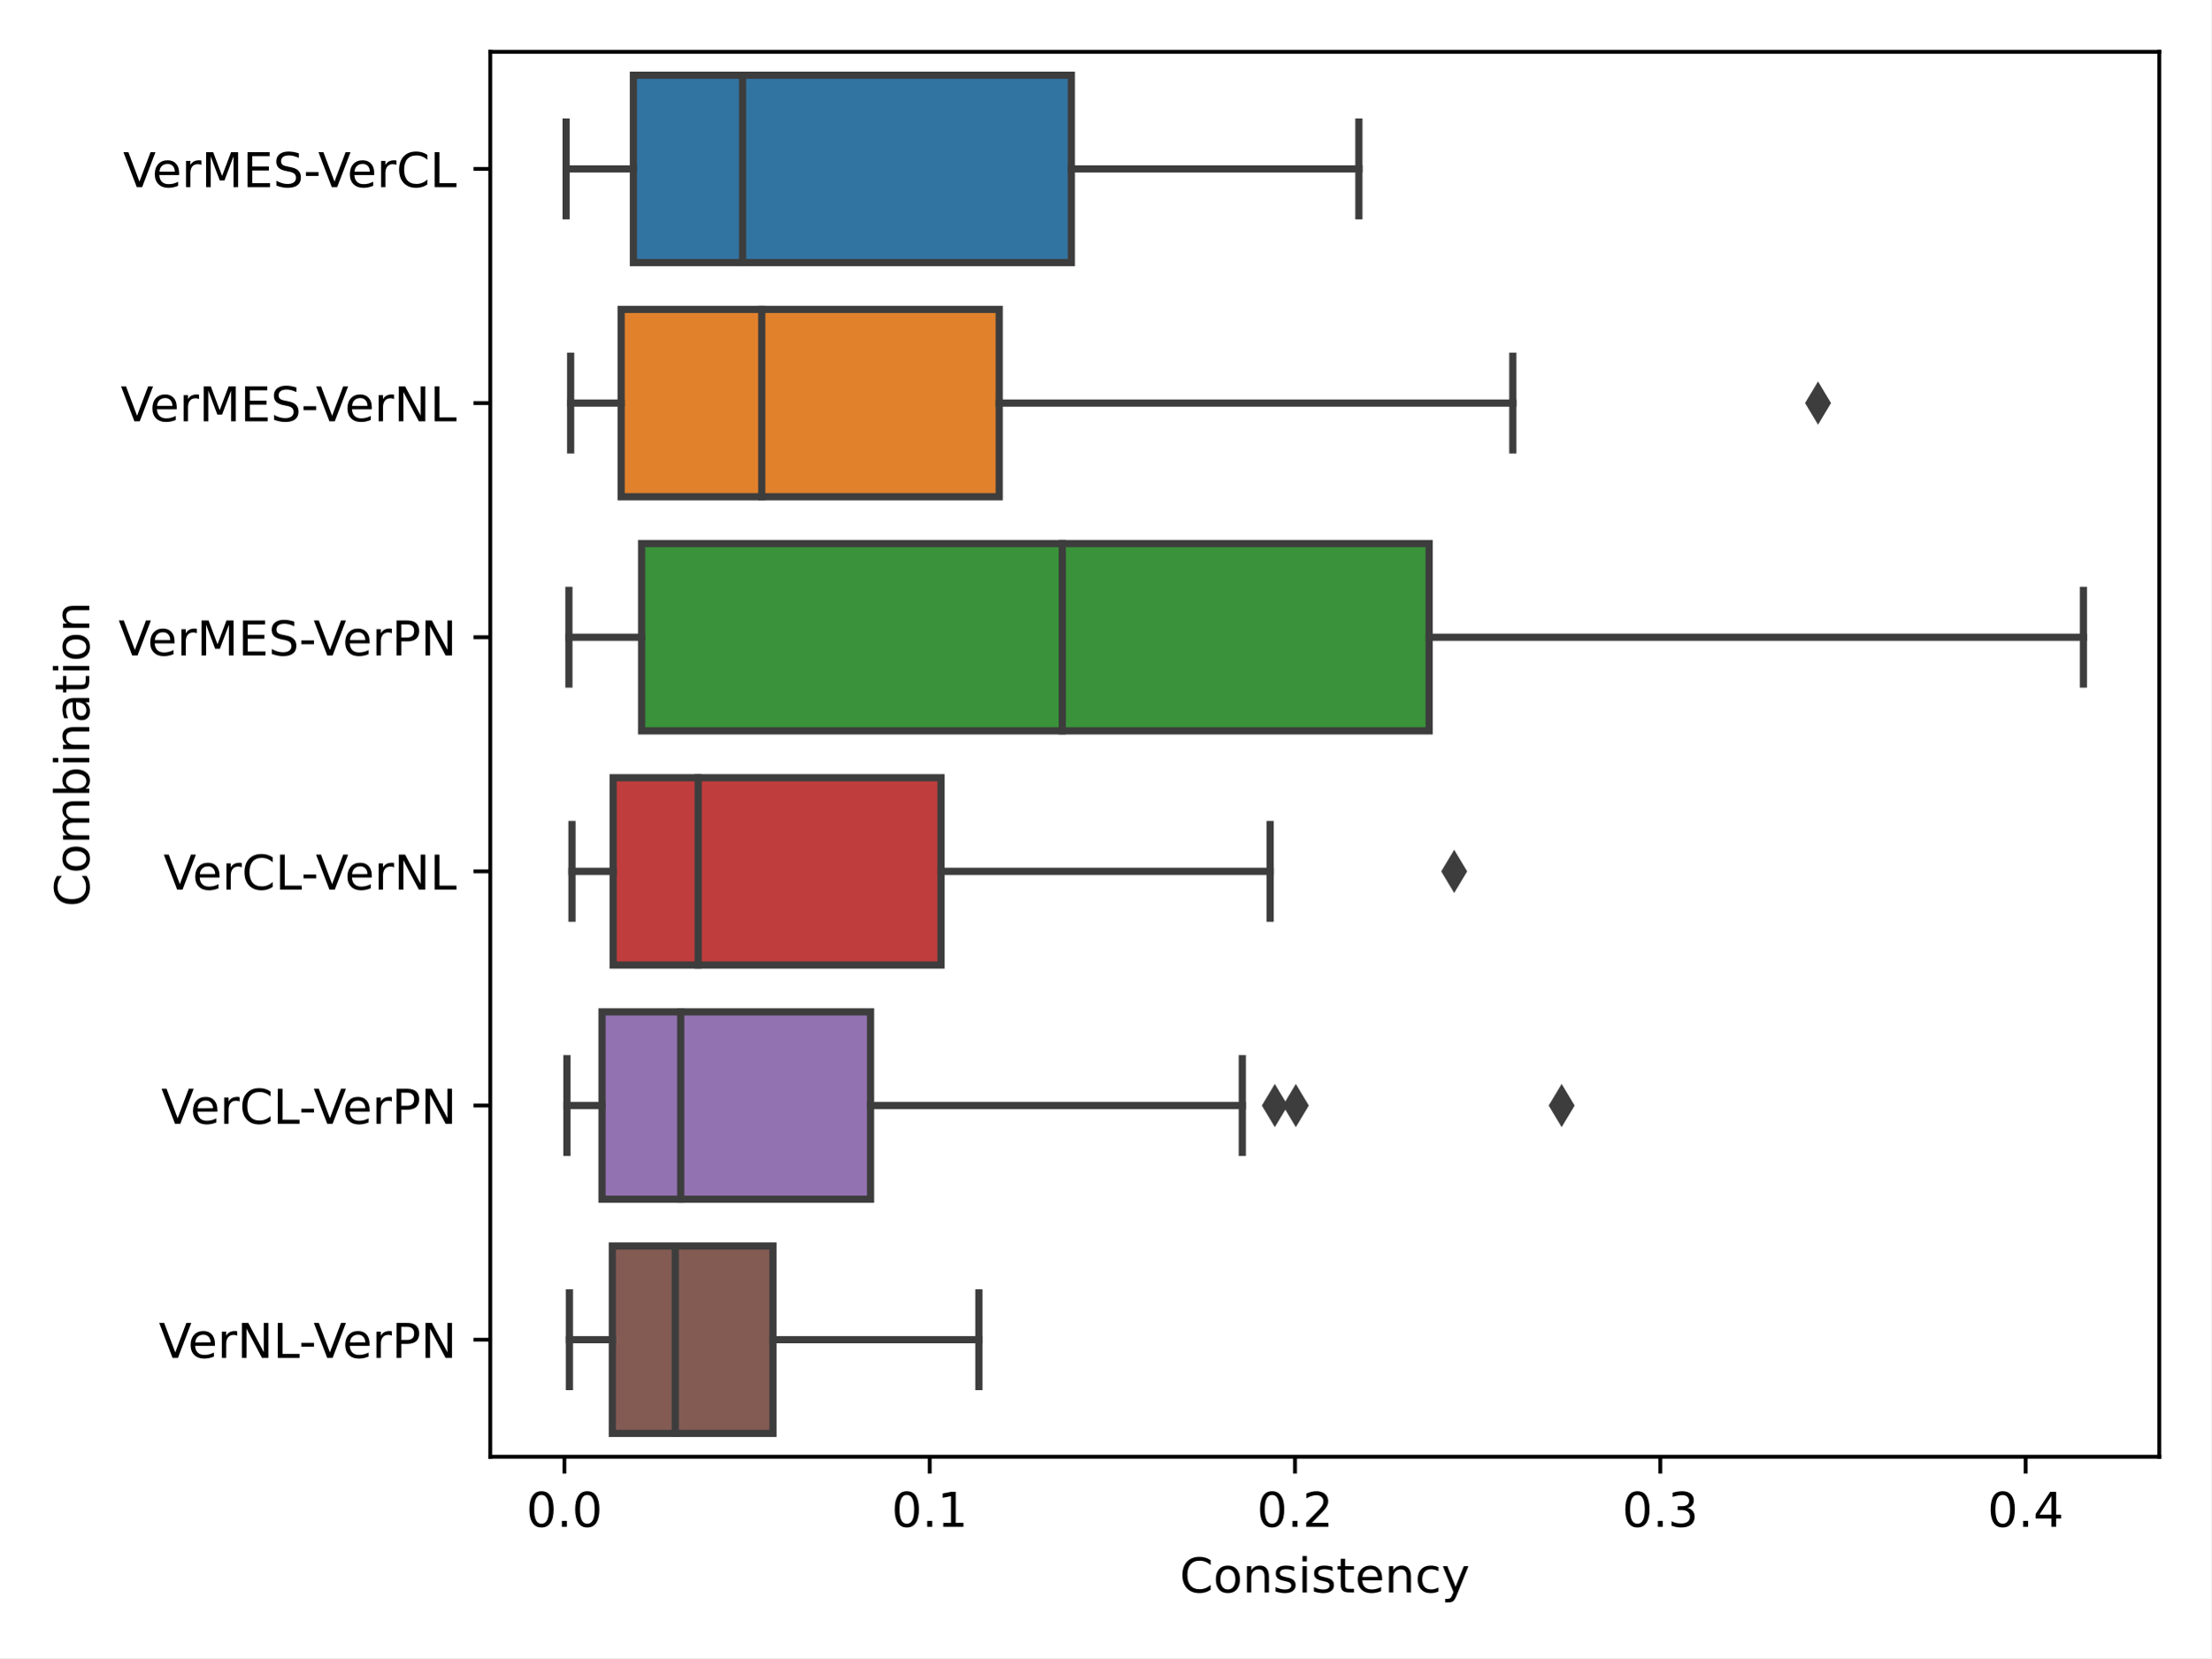
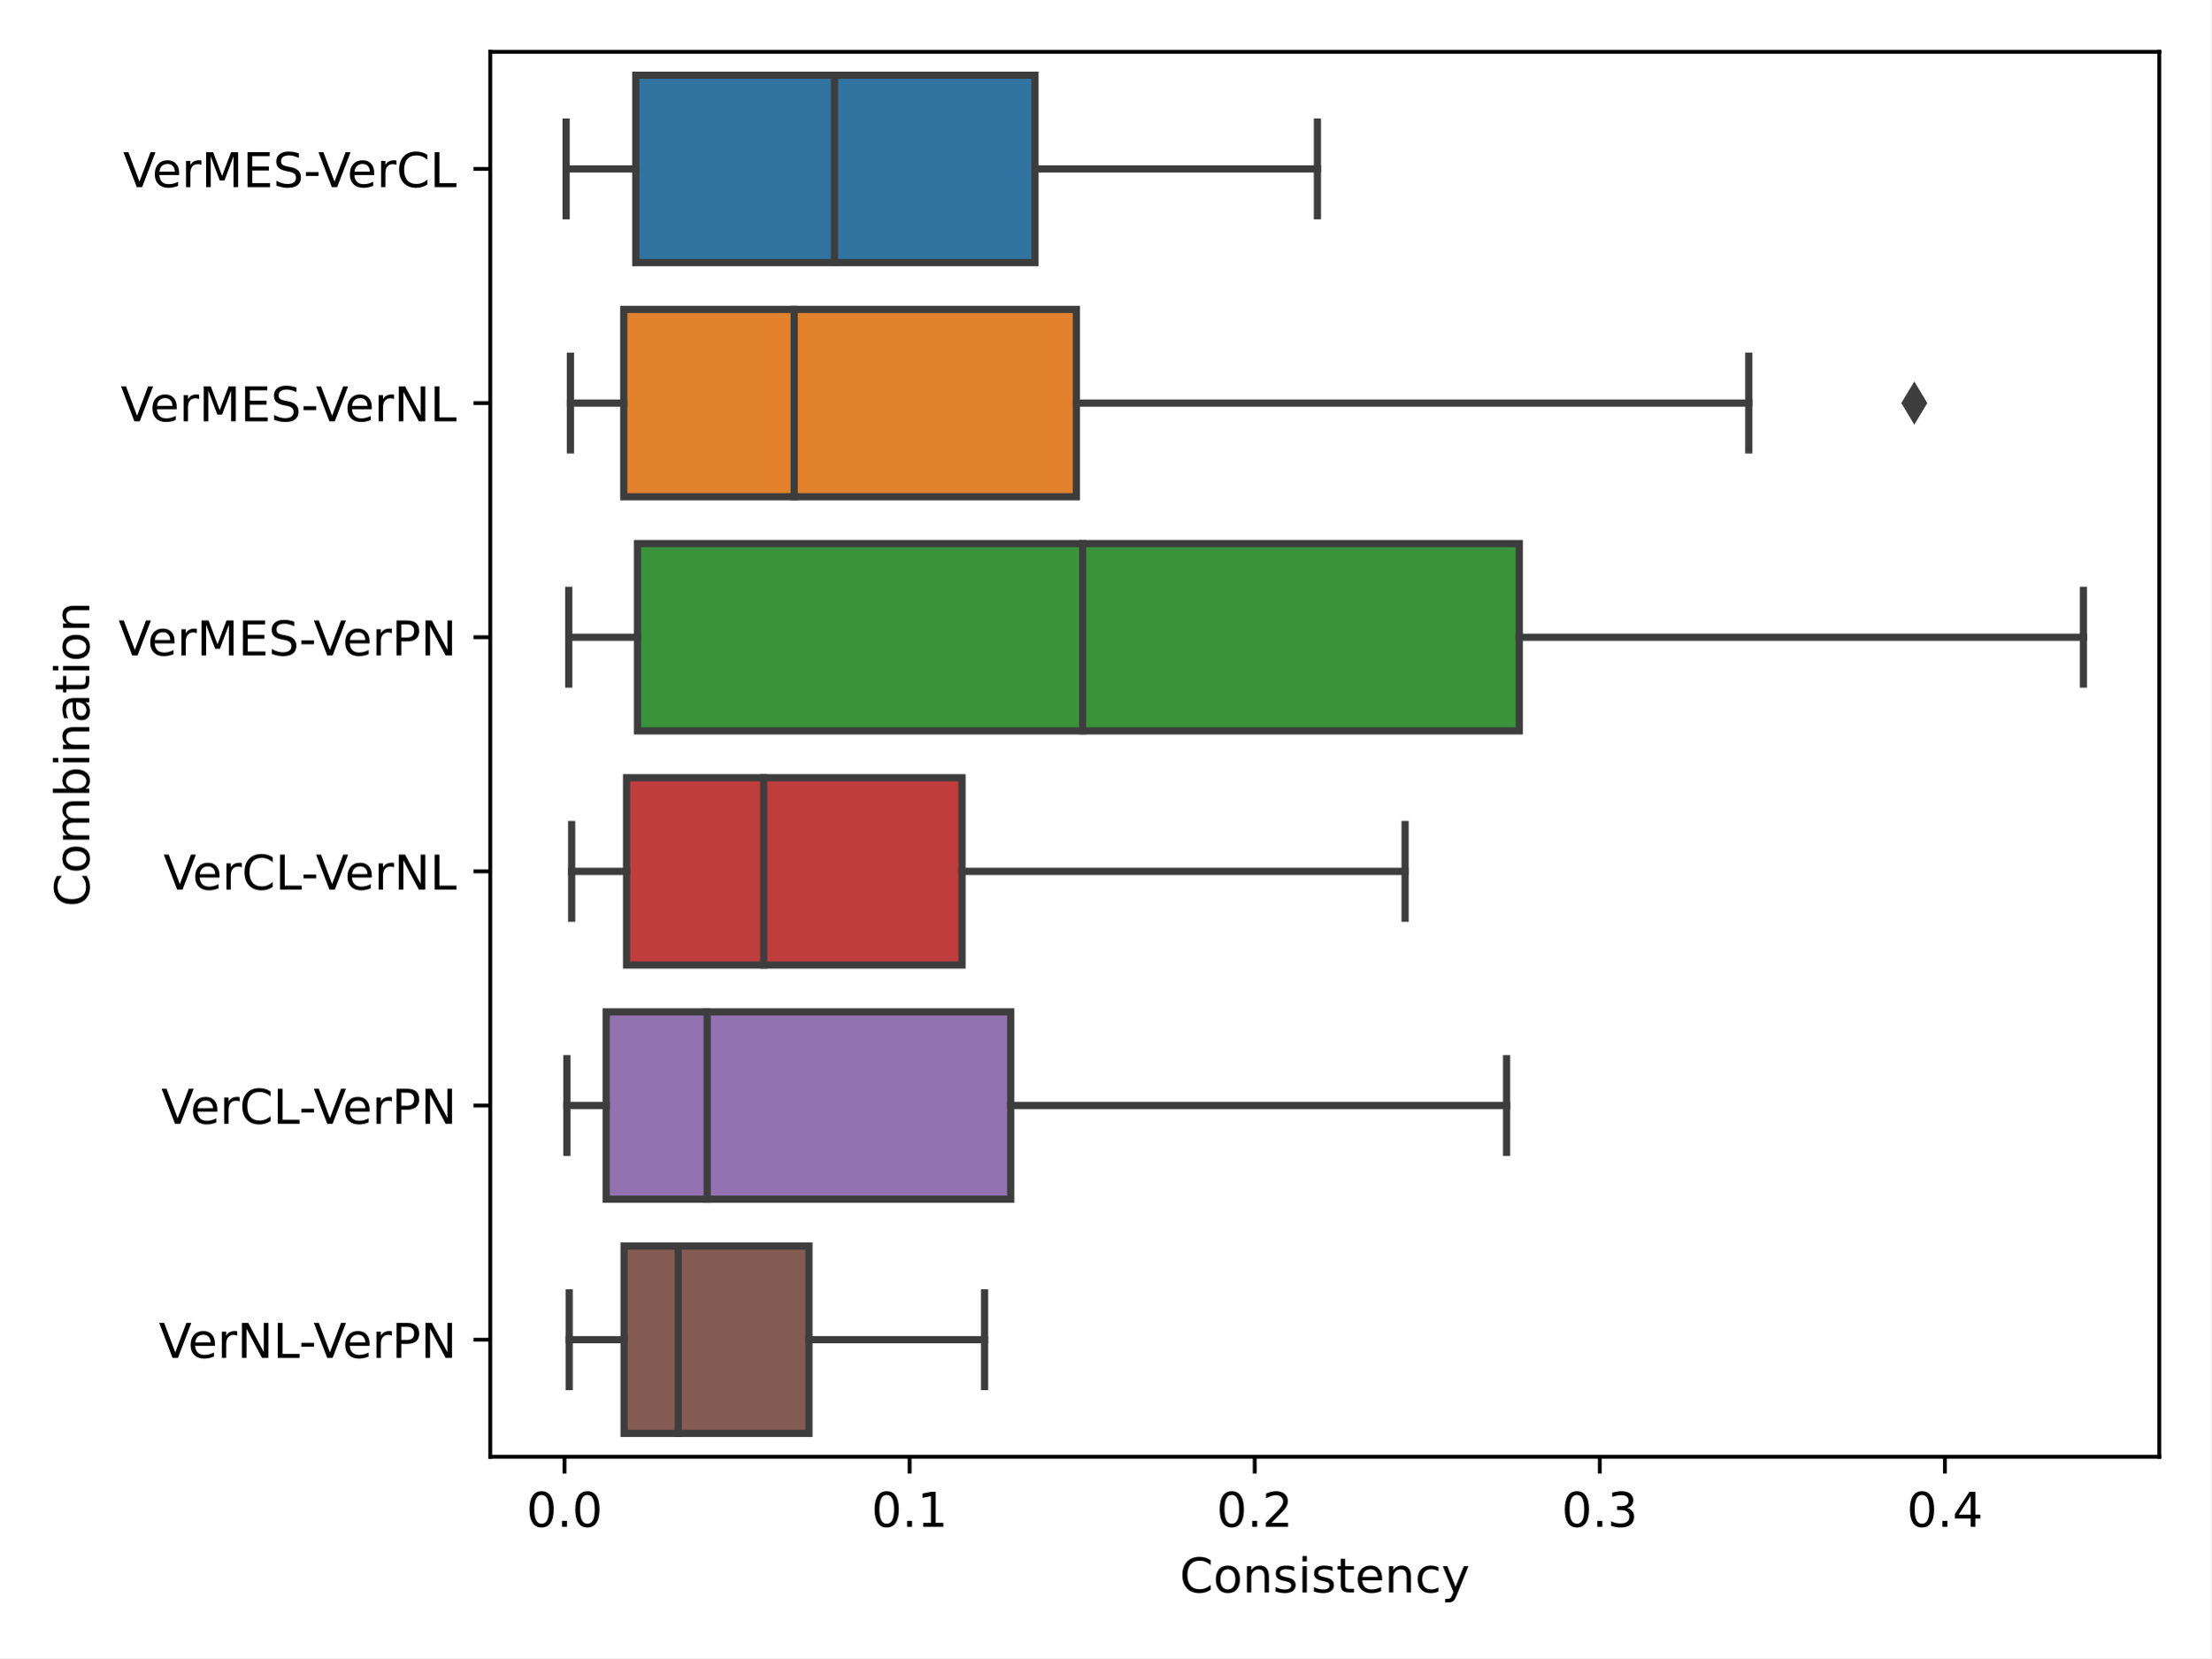
<svg xmlns="http://www.w3.org/2000/svg" xmlns:xlink="http://www.w3.org/1999/xlink" width="460.8pt" height="345.6pt" viewBox="0 0 460.8 345.6" version="1.1">
  <defs>
    <style type="text/css">*{stroke-linejoin: round; stroke-linecap: butt}</style>
  </defs>
  <g id="figure_1">
    <g id="patch_1">
      <path d="M 0 345.6  L 460.8 345.6  L 460.8 0  L 0 0  z " style="fill: #ffffff" />
    </g>
    <g id="axes_1">
      <g id="patch_2">
        <path d="M 102.17 303.64  L 450 303.64  L 450 10.8  L 102.17 10.8  z " style="fill: #ffffff" />
      </g>
      <g id="patch_3">
-         <path d="M 132.004 15.681  L 132.004 54.726  L 223.271 54.726  L 223.271 15.681  L 132.004 15.681  z " clip-path="url(#p54fb8f31ed)" style="fill: #3274a1; stroke: #3d3d3d; stroke-width: 1.5; stroke-linejoin: miter" />
+         <path d="M 132.493 15.681  L 132.493 54.726  L 215.693 54.726  L 215.693 15.681  L 132.493 15.681  z " clip-path="url(#p54fb8f31ed)" style="fill: #3274a1; stroke: #3d3d3d; stroke-width: 1.5; stroke-linejoin: miter" />
      </g>
      <g id="patch_4">
-         <path d="M 129.443 64.487  L 129.443 103.533  L 208.234 103.533  L 208.234 64.487  L 129.443 64.487  z " clip-path="url(#p54fb8f31ed)" style="fill: #e1812c; stroke: #3d3d3d; stroke-width: 1.5; stroke-linejoin: miter" />
+         <path d="M 129.994 64.487  L 129.994 103.533  L 224.316 103.533  L 224.316 64.487  L 129.994 64.487  z " clip-path="url(#p54fb8f31ed)" style="fill: #e1812c; stroke: #3d3d3d; stroke-width: 1.5; stroke-linejoin: miter" />
      </g>
      <g id="patch_5">
-         <path d="M 133.713 113.294  L 133.713 152.339  L 297.835 152.339  L 297.835 113.294  L 133.713 113.294  z " clip-path="url(#p54fb8f31ed)" style="fill: #3a923a; stroke: #3d3d3d; stroke-width: 1.5; stroke-linejoin: miter" />
+         <path d="M 132.843 113.294  L 132.843 152.339  L 316.621 152.339  L 316.621 113.294  L 132.843 113.294  z " clip-path="url(#p54fb8f31ed)" style="fill: #3a923a; stroke: #3d3d3d; stroke-width: 1.5; stroke-linejoin: miter" />
      </g>
      <g id="patch_6">
-         <path d="M 127.779 162.101  L 127.779 201.146  L 196.107 201.146  L 196.107 162.101  L 127.779 162.101  z " clip-path="url(#p54fb8f31ed)" style="fill: #c03d3e; stroke: #3d3d3d; stroke-width: 1.5; stroke-linejoin: miter" />
+         <path d="M 130.576 162.101  L 130.576 201.146  L 200.486 201.146  L 200.486 162.101  L 130.576 162.101  z " clip-path="url(#p54fb8f31ed)" style="fill: #c03d3e; stroke: #3d3d3d; stroke-width: 1.5; stroke-linejoin: miter" />
      </g>
      <g id="patch_7">
-         <path d="M 125.461 210.907  L 125.461 249.953  L 181.428 249.953  L 181.428 210.907  L 125.461 210.907  z " clip-path="url(#p54fb8f31ed)" style="fill: #9372b2; stroke: #3d3d3d; stroke-width: 1.5; stroke-linejoin: miter" />
+         <path d="M 126.325 210.907  L 126.325 249.953  L 210.632 249.953  L 210.632 210.907  L 126.325 210.907  z " clip-path="url(#p54fb8f31ed)" style="fill: #9372b2; stroke: #3d3d3d; stroke-width: 1.5; stroke-linejoin: miter" />
      </g>
      <g id="patch_8">
-         <path d="M 127.612 259.714  L 127.612 298.759  L 161.076 298.759  L 161.076 259.714  L 127.612 259.714  z " clip-path="url(#p54fb8f31ed)" style="fill: #845b53; stroke: #3d3d3d; stroke-width: 1.5; stroke-linejoin: miter" />
+         <path d="M 130.064 259.714  L 130.064 298.759  L 168.587 298.759  L 168.587 259.714  L 130.064 259.714  z " clip-path="url(#p54fb8f31ed)" style="fill: #845b53; stroke: #3d3d3d; stroke-width: 1.5; stroke-linejoin: miter" />
      </g>
      <g id="matplotlib.axis_1">
        <g id="xtick_1">
          <g id="line2d_1">
            <defs>
              <path id="m3385fdae1e" d="M 0 0  L 0 3.5  " style="stroke: #000000; stroke-width: 0.8" />
            </defs>
            <g>
-               <use xlink:href="#m3385fdae1e" x="117.619" y="303.64" style="stroke: #000000; stroke-width: 0.8" />
+               <use xlink:href="#m3385fdae1e" x="117.639" y="303.64" style="stroke: #000000; stroke-width: 0.8" />
            </g>
          </g>
          <g id="text_1">
-             <g transform="translate(109.6676 318.2384) scale(0.1 -0.1)">
+             <g transform="translate(109.6876 318.2384) scale(0.1 -0.1)">
              <defs>
                <path id="DejaVuSans-30" d="M 2034 4250  Q 1547 4250 1301 3770  Q 1056 3291 1056 2328  Q 1056 1369 1301 889  Q 1547 409 2034 409  Q 2525 409 2770 889  Q 3016 1369 3016 2328  Q 3016 3291 2770 3770  Q 2525 4250 2034 4250  z M 2034 4750  Q 2819 4750 3233 4129  Q 3647 3509 3647 2328  Q 3647 1150 3233 529  Q 2819 -91 2034 -91  Q 1250 -91 836 529  Q 422 1150 422 2328  Q 422 3509 836 4129  Q 1250 4750 2034 4750  z " transform="scale(0.015625)" />
                <path id="DejaVuSans-2e" d="M 684 794  L 1344 794  L 1344 0  L 684 0  L 684 794  z " transform="scale(0.015625)" />
              </defs>
              <use xlink:href="#DejaVuSans-30" />
              <use xlink:href="#DejaVuSans-2e" x="63.623" />
              <use xlink:href="#DejaVuSans-30" x="95.41" />
            </g>
          </g>
        </g>
        <g id="xtick_2">
          <g id="line2d_2">
            <g>
-               <use xlink:href="#m3385fdae1e" x="193.753" y="303.64" style="stroke: #000000; stroke-width: 0.8" />
+               <use xlink:href="#m3385fdae1e" x="189.562" y="303.64" style="stroke: #000000; stroke-width: 0.8" />
            </g>
          </g>
          <g id="text_2">
-             <g transform="translate(185.8015 318.2384) scale(0.1 -0.1)">
+             <g transform="translate(181.6104 318.2384) scale(0.1 -0.1)">
              <defs>
                <path id="DejaVuSans-31" d="M 794 531  L 1825 531  L 1825 4091  L 703 3866  L 703 4441  L 1819 4666  L 2450 4666  L 2450 531  L 3481 531  L 3481 0  L 794 0  L 794 531  z " transform="scale(0.015625)" />
              </defs>
              <use xlink:href="#DejaVuSans-30" />
              <use xlink:href="#DejaVuSans-2e" x="63.623" />
              <use xlink:href="#DejaVuSans-31" x="95.41" />
            </g>
          </g>
        </g>
        <g id="xtick_3">
          <g id="line2d_3">
            <g>
-               <use xlink:href="#m3385fdae1e" x="269.887" y="303.64" style="stroke: #000000; stroke-width: 0.8" />
+               <use xlink:href="#m3385fdae1e" x="261.485" y="303.64" style="stroke: #000000; stroke-width: 0.8" />
            </g>
          </g>
          <g id="text_3">
-             <g transform="translate(261.9354 318.2384) scale(0.1 -0.1)">
+             <g transform="translate(253.5332 318.2384) scale(0.1 -0.1)">
              <defs>
                <path id="DejaVuSans-32" d="M 1228 531  L 3431 531  L 3431 0  L 469 0  L 469 531  Q 828 903 1448 1529  Q 2069 2156 2228 2338  Q 2531 2678 2651 2914  Q 2772 3150 2772 3378  Q 2772 3750 2511 3984  Q 2250 4219 1831 4219  Q 1534 4219 1204 4116  Q 875 4013 500 3803  L 500 4441  Q 881 4594 1212 4672  Q 1544 4750 1819 4750  Q 2544 4750 2975 4387  Q 3406 4025 3406 3419  Q 3406 3131 3298 2873  Q 3191 2616 2906 2266  Q 2828 2175 2409 1742  Q 1991 1309 1228 531  z " transform="scale(0.015625)" />
              </defs>
              <use xlink:href="#DejaVuSans-30" />
              <use xlink:href="#DejaVuSans-2e" x="63.623" />
              <use xlink:href="#DejaVuSans-32" x="95.41" />
            </g>
          </g>
        </g>
        <g id="xtick_4">
          <g id="line2d_4">
            <g>
-               <use xlink:href="#m3385fdae1e" x="346.021" y="303.64" style="stroke: #000000; stroke-width: 0.8" />
+               <use xlink:href="#m3385fdae1e" x="333.408" y="303.64" style="stroke: #000000; stroke-width: 0.8" />
            </g>
          </g>
          <g id="text_4">
-             <g transform="translate(338.0693 318.2384) scale(0.1 -0.1)">
+             <g transform="translate(325.4561 318.2384) scale(0.1 -0.1)">
              <defs>
                <path id="DejaVuSans-33" d="M 2597 2516  Q 3050 2419 3304 2112  Q 3559 1806 3559 1356  Q 3559 666 3084 287  Q 2609 -91 1734 -91  Q 1441 -91 1130 -33  Q 819 25 488 141  L 488 750  Q 750 597 1062 519  Q 1375 441 1716 441  Q 2309 441 2620 675  Q 2931 909 2931 1356  Q 2931 1769 2642 2001  Q 2353 2234 1838 2234  L 1294 2234  L 1294 2753  L 1863 2753  Q 2328 2753 2575 2939  Q 2822 3125 2822 3475  Q 2822 3834 2567 4026  Q 2313 4219 1838 4219  Q 1578 4219 1281 4162  Q 984 4106 628 3988  L 628 4550  Q 988 4650 1302 4700  Q 1616 4750 1894 4750  Q 2613 4750 3031 4423  Q 3450 4097 3450 3541  Q 3450 3153 3228 2886  Q 3006 2619 2597 2516  z " transform="scale(0.015625)" />
              </defs>
              <use xlink:href="#DejaVuSans-30" />
              <use xlink:href="#DejaVuSans-2e" x="63.623" />
              <use xlink:href="#DejaVuSans-33" x="95.41" />
            </g>
          </g>
        </g>
        <g id="xtick_5">
          <g id="line2d_5">
            <g>
-               <use xlink:href="#m3385fdae1e" x="422.155" y="303.64" style="stroke: #000000; stroke-width: 0.8" />
+               <use xlink:href="#m3385fdae1e" x="405.33" y="303.64" style="stroke: #000000; stroke-width: 0.8" />
            </g>
          </g>
          <g id="text_5">
-             <g transform="translate(414.2032 318.2384) scale(0.1 -0.1)">
+             <g transform="translate(397.3789 318.2384) scale(0.1 -0.1)">
              <defs>
                <path id="DejaVuSans-34" d="M 2419 4116  L 825 1625  L 2419 1625  L 2419 4116  z M 2253 4666  L 3047 4666  L 3047 1625  L 3713 1625  L 3713 1100  L 3047 1100  L 3047 0  L 2419 0  L 2419 1100  L 313 1100  L 313 1709  L 2253 4666  z " transform="scale(0.015625)" />
              </defs>
              <use xlink:href="#DejaVuSans-30" />
              <use xlink:href="#DejaVuSans-2e" x="63.623" />
              <use xlink:href="#DejaVuSans-34" x="95.41" />
            </g>
          </g>
        </g>
        <g id="text_6">
          <g transform="translate(245.853 331.9166) scale(0.1 -0.1)">
            <defs>
              <path id="DejaVuSans-43" d="M 4122 4306  L 4122 3641  Q 3803 3938 3442 4084  Q 3081 4231 2675 4231  Q 1875 4231 1450 3742  Q 1025 3253 1025 2328  Q 1025 1406 1450 917  Q 1875 428 2675 428  Q 3081 428 3442 575  Q 3803 722 4122 1019  L 4122 359  Q 3791 134 3420 21  Q 3050 -91 2638 -91  Q 1578 -91 968 557  Q 359 1206 359 2328  Q 359 3453 968 4101  Q 1578 4750 2638 4750  Q 3056 4750 3426 4639  Q 3797 4528 4122 4306  z " transform="scale(0.015625)" />
              <path id="DejaVuSans-6f" d="M 1959 3097  Q 1497 3097 1228 2736  Q 959 2375 959 1747  Q 959 1119 1226 758  Q 1494 397 1959 397  Q 2419 397 2687 759  Q 2956 1122 2956 1747  Q 2956 2369 2687 2733  Q 2419 3097 1959 3097  z M 1959 3584  Q 2709 3584 3137 3096  Q 3566 2609 3566 1747  Q 3566 888 3137 398  Q 2709 -91 1959 -91  Q 1206 -91 779 398  Q 353 888 353 1747  Q 353 2609 779 3096  Q 1206 3584 1959 3584  z " transform="scale(0.015625)" />
              <path id="DejaVuSans-6e" d="M 3513 2113  L 3513 0  L 2938 0  L 2938 2094  Q 2938 2591 2744 2837  Q 2550 3084 2163 3084  Q 1697 3084 1428 2787  Q 1159 2491 1159 1978  L 1159 0  L 581 0  L 581 3500  L 1159 3500  L 1159 2956  Q 1366 3272 1645 3428  Q 1925 3584 2291 3584  Q 2894 3584 3203 3211  Q 3513 2838 3513 2113  z " transform="scale(0.015625)" />
              <path id="DejaVuSans-73" d="M 2834 3397  L 2834 2853  Q 2591 2978 2328 3040  Q 2066 3103 1784 3103  Q 1356 3103 1142 2972  Q 928 2841 928 2578  Q 928 2378 1081 2264  Q 1234 2150 1697 2047  L 1894 2003  Q 2506 1872 2764 1633  Q 3022 1394 3022 966  Q 3022 478 2636 193  Q 2250 -91 1575 -91  Q 1294 -91 989 -36  Q 684 19 347 128  L 347 722  Q 666 556 975 473  Q 1284 391 1588 391  Q 1994 391 2212 530  Q 2431 669 2431 922  Q 2431 1156 2273 1281  Q 2116 1406 1581 1522  L 1381 1569  Q 847 1681 609 1914  Q 372 2147 372 2553  Q 372 3047 722 3315  Q 1072 3584 1716 3584  Q 2034 3584 2315 3537  Q 2597 3491 2834 3397  z " transform="scale(0.015625)" />
              <path id="DejaVuSans-69" d="M 603 3500  L 1178 3500  L 1178 0  L 603 0  L 603 3500  z M 603 4863  L 1178 4863  L 1178 4134  L 603 4134  L 603 4863  z " transform="scale(0.015625)" />
              <path id="DejaVuSans-74" d="M 1172 4494  L 1172 3500  L 2356 3500  L 2356 3053  L 1172 3053  L 1172 1153  Q 1172 725 1289 603  Q 1406 481 1766 481  L 2356 481  L 2356 0  L 1766 0  Q 1100 0 847 248  Q 594 497 594 1153  L 594 3053  L 172 3053  L 172 3500  L 594 3500  L 594 4494  L 1172 4494  z " transform="scale(0.015625)" />
              <path id="DejaVuSans-65" d="M 3597 1894  L 3597 1613  L 953 1613  Q 991 1019 1311 708  Q 1631 397 2203 397  Q 2534 397 2845 478  Q 3156 559 3463 722  L 3463 178  Q 3153 47 2828 -22  Q 2503 -91 2169 -91  Q 1331 -91 842 396  Q 353 884 353 1716  Q 353 2575 817 3079  Q 1281 3584 2069 3584  Q 2775 3584 3186 3129  Q 3597 2675 3597 1894  z M 3022 2063  Q 3016 2534 2758 2815  Q 2500 3097 2075 3097  Q 1594 3097 1305 2825  Q 1016 2553 972 2059  L 3022 2063  z " transform="scale(0.015625)" />
              <path id="DejaVuSans-63" d="M 3122 3366  L 3122 2828  Q 2878 2963 2633 3030  Q 2388 3097 2138 3097  Q 1578 3097 1268 2742  Q 959 2388 959 1747  Q 959 1106 1268 751  Q 1578 397 2138 397  Q 2388 397 2633 464  Q 2878 531 3122 666  L 3122 134  Q 2881 22 2623 -34  Q 2366 -91 2075 -91  Q 1284 -91 818 406  Q 353 903 353 1747  Q 353 2603 823 3093  Q 1294 3584 2113 3584  Q 2378 3584 2631 3529  Q 2884 3475 3122 3366  z " transform="scale(0.015625)" />
              <path id="DejaVuSans-79" d="M 2059 -325  Q 1816 -950 1584 -1140  Q 1353 -1331 966 -1331  L 506 -1331  L 506 -850  L 844 -850  Q 1081 -850 1212 -737  Q 1344 -625 1503 -206  L 1606 56  L 191 3500  L 800 3500  L 1894 763  L 2988 3500  L 3597 3500  L 2059 -325  z " transform="scale(0.015625)" />
            </defs>
            <use xlink:href="#DejaVuSans-43" />
            <use xlink:href="#DejaVuSans-6f" x="69.824" />
            <use xlink:href="#DejaVuSans-6e" x="131.006" />
            <use xlink:href="#DejaVuSans-73" x="194.385" />
            <use xlink:href="#DejaVuSans-69" x="246.484" />
            <use xlink:href="#DejaVuSans-73" x="274.268" />
            <use xlink:href="#DejaVuSans-74" x="326.367" />
            <use xlink:href="#DejaVuSans-65" x="365.576" />
            <use xlink:href="#DejaVuSans-6e" x="427.1" />
            <use xlink:href="#DejaVuSans-63" x="490.479" />
            <use xlink:href="#DejaVuSans-79" x="545.459" />
          </g>
        </g>
      </g>
      <g id="matplotlib.axis_2">
        <g id="ytick_1">
          <g id="line2d_6">
            <defs>
              <path id="ma600d9e374" d="M 0 0  L -3.5 0  " style="stroke: #000000; stroke-width: 0.8" />
            </defs>
            <g>
              <use xlink:href="#ma600d9e374" x="102.17" y="35.203" style="stroke: #000000; stroke-width: 0.8" />
            </g>
          </g>
          <g id="text_7">
            <g transform="translate(25.64031 39.00255) scale(0.1 -0.1)">
              <defs>
                <path id="DejaVuSans-56" d="M 1831 0  L 50 4666  L 709 4666  L 2188 738  L 3669 4666  L 4325 4666  L 2547 0  L 1831 0  z " transform="scale(0.015625)" />
                <path id="DejaVuSans-72" d="M 2631 2963  Q 2534 3019 2420 3045  Q 2306 3072 2169 3072  Q 1681 3072 1420 2755  Q 1159 2438 1159 1844  L 1159 0  L 581 0  L 581 3500  L 1159 3500  L 1159 2956  Q 1341 3275 1631 3429  Q 1922 3584 2338 3584  Q 2397 3584 2469 3576  Q 2541 3569 2628 3553  L 2631 2963  z " transform="scale(0.015625)" />
                <path id="DejaVuSans-4d" d="M 628 4666  L 1569 4666  L 2759 1491  L 3956 4666  L 4897 4666  L 4897 0  L 4281 0  L 4281 4097  L 3078 897  L 2444 897  L 1241 4097  L 1241 0  L 628 0  L 628 4666  z " transform="scale(0.015625)" />
                <path id="DejaVuSans-45" d="M 628 4666  L 3578 4666  L 3578 4134  L 1259 4134  L 1259 2753  L 3481 2753  L 3481 2222  L 1259 2222  L 1259 531  L 3634 531  L 3634 0  L 628 0  L 628 4666  z " transform="scale(0.015625)" />
                <path id="DejaVuSans-53" d="M 3425 4513  L 3425 3897  Q 3066 4069 2747 4153  Q 2428 4238 2131 4238  Q 1616 4238 1336 4038  Q 1056 3838 1056 3469  Q 1056 3159 1242 3001  Q 1428 2844 1947 2747  L 2328 2669  Q 3034 2534 3370 2195  Q 3706 1856 3706 1288  Q 3706 609 3251 259  Q 2797 -91 1919 -91  Q 1588 -91 1214 -16  Q 841 59 441 206  L 441 856  Q 825 641 1194 531  Q 1563 422 1919 422  Q 2459 422 2753 634  Q 3047 847 3047 1241  Q 3047 1584 2836 1778  Q 2625 1972 2144 2069  L 1759 2144  Q 1053 2284 737 2584  Q 422 2884 422 3419  Q 422 4038 858 4394  Q 1294 4750 2059 4750  Q 2388 4750 2728 4690  Q 3069 4631 3425 4513  z " transform="scale(0.015625)" />
                <path id="DejaVuSans-2d" d="M 313 2009  L 1997 2009  L 1997 1497  L 313 1497  L 313 2009  z " transform="scale(0.015625)" />
                <path id="DejaVuSans-4c" d="M 628 4666  L 1259 4666  L 1259 531  L 3531 531  L 3531 0  L 628 0  L 628 4666  z " transform="scale(0.015625)" />
              </defs>
              <use xlink:href="#DejaVuSans-56" />
              <use xlink:href="#DejaVuSans-65" x="60.658" />
              <use xlink:href="#DejaVuSans-72" x="122.182" />
              <use xlink:href="#DejaVuSans-4d" x="163.295" />
              <use xlink:href="#DejaVuSans-45" x="249.574" />
              <use xlink:href="#DejaVuSans-53" x="312.758" />
              <use xlink:href="#DejaVuSans-2d" x="376.234" />
              <use xlink:href="#DejaVuSans-56" x="406.443" />
              <use xlink:href="#DejaVuSans-65" x="467.102" />
              <use xlink:href="#DejaVuSans-72" x="528.625" />
              <use xlink:href="#DejaVuSans-43" x="569.738" />
              <use xlink:href="#DejaVuSans-4c" x="639.562" />
            </g>
          </g>
        </g>
        <g id="ytick_2">
          <g id="line2d_7">
            <g>
              <use xlink:href="#ma600d9e374" x="102.17" y="84.01" style="stroke: #000000; stroke-width: 0.8" />
            </g>
          </g>
          <g id="text_8">
            <g transform="translate(25.14187 87.80922) scale(0.1 -0.1)">
              <defs>
                <path id="DejaVuSans-4e" d="M 628 4666  L 1478 4666  L 3547 763  L 3547 4666  L 4159 4666  L 4159 0  L 3309 0  L 1241 3903  L 1241 0  L 628 0  L 628 4666  z " transform="scale(0.015625)" />
              </defs>
              <use xlink:href="#DejaVuSans-56" />
              <use xlink:href="#DejaVuSans-65" x="60.658" />
              <use xlink:href="#DejaVuSans-72" x="122.182" />
              <use xlink:href="#DejaVuSans-4d" x="163.295" />
              <use xlink:href="#DejaVuSans-45" x="249.574" />
              <use xlink:href="#DejaVuSans-53" x="312.758" />
              <use xlink:href="#DejaVuSans-2d" x="376.234" />
              <use xlink:href="#DejaVuSans-56" x="406.443" />
              <use xlink:href="#DejaVuSans-65" x="467.102" />
              <use xlink:href="#DejaVuSans-72" x="528.625" />
              <use xlink:href="#DejaVuSans-4e" x="569.738" />
              <use xlink:href="#DejaVuSans-4c" x="644.543" />
            </g>
          </g>
        </g>
        <g id="ytick_3">
          <g id="line2d_8">
            <g>
              <use xlink:href="#ma600d9e374" x="102.17" y="132.817" style="stroke: #000000; stroke-width: 0.8" />
            </g>
          </g>
          <g id="text_9">
            <g transform="translate(24.68406 136.6159) scale(0.1 -0.1)">
              <defs>
                <path id="DejaVuSans-50" d="M 1259 4147  L 1259 2394  L 2053 2394  Q 2494 2394 2734 2622  Q 2975 2850 2975 3272  Q 2975 3691 2734 3919  Q 2494 4147 2053 4147  L 1259 4147  z M 628 4666  L 2053 4666  Q 2838 4666 3239 4311  Q 3641 3956 3641 3272  Q 3641 2581 3239 2228  Q 2838 1875 2053 1875  L 1259 1875  L 1259 0  L 628 0  L 628 4666  z " transform="scale(0.015625)" />
              </defs>
              <use xlink:href="#DejaVuSans-56" />
              <use xlink:href="#DejaVuSans-65" x="60.658" />
              <use xlink:href="#DejaVuSans-72" x="122.182" />
              <use xlink:href="#DejaVuSans-4d" x="163.295" />
              <use xlink:href="#DejaVuSans-45" x="249.574" />
              <use xlink:href="#DejaVuSans-53" x="312.758" />
              <use xlink:href="#DejaVuSans-2d" x="376.234" />
              <use xlink:href="#DejaVuSans-56" x="406.443" />
              <use xlink:href="#DejaVuSans-65" x="467.102" />
              <use xlink:href="#DejaVuSans-72" x="528.625" />
              <use xlink:href="#DejaVuSans-50" x="569.738" />
              <use xlink:href="#DejaVuSans-4e" x="630.041" />
            </g>
          </g>
        </g>
        <g id="ytick_4">
          <g id="line2d_9">
            <g>
              <use xlink:href="#ma600d9e374" x="102.17" y="181.623" style="stroke: #000000; stroke-width: 0.8" />
            </g>
          </g>
          <g id="text_10">
            <g transform="translate(34.0575 185.4226) scale(0.1 -0.1)">
              <use xlink:href="#DejaVuSans-56" />
              <use xlink:href="#DejaVuSans-65" x="60.658" />
              <use xlink:href="#DejaVuSans-72" x="122.182" />
              <use xlink:href="#DejaVuSans-43" x="163.295" />
              <use xlink:href="#DejaVuSans-4c" x="233.119" />
              <use xlink:href="#DejaVuSans-2d" x="287.082" />
              <use xlink:href="#DejaVuSans-56" x="317.291" />
              <use xlink:href="#DejaVuSans-65" x="377.949" />
              <use xlink:href="#DejaVuSans-72" x="439.473" />
              <use xlink:href="#DejaVuSans-4e" x="480.586" />
              <use xlink:href="#DejaVuSans-4c" x="555.391" />
            </g>
          </g>
        </g>
        <g id="ytick_5">
          <g id="line2d_10">
            <g>
              <use xlink:href="#ma600d9e374" x="102.17" y="230.43" style="stroke: #000000; stroke-width: 0.8" />
            </g>
          </g>
          <g id="text_11">
            <g transform="translate(33.59969 234.2292) scale(0.1 -0.1)">
              <use xlink:href="#DejaVuSans-56" />
              <use xlink:href="#DejaVuSans-65" x="60.658" />
              <use xlink:href="#DejaVuSans-72" x="122.182" />
              <use xlink:href="#DejaVuSans-43" x="163.295" />
              <use xlink:href="#DejaVuSans-4c" x="233.119" />
              <use xlink:href="#DejaVuSans-2d" x="287.082" />
              <use xlink:href="#DejaVuSans-56" x="317.291" />
              <use xlink:href="#DejaVuSans-65" x="377.949" />
              <use xlink:href="#DejaVuSans-72" x="439.473" />
              <use xlink:href="#DejaVuSans-50" x="480.586" />
              <use xlink:href="#DejaVuSans-4e" x="540.889" />
            </g>
          </g>
        </g>
        <g id="ytick_6">
          <g id="line2d_11">
            <g>
              <use xlink:href="#ma600d9e374" x="102.17" y="279.237" style="stroke: #000000; stroke-width: 0.8" />
            </g>
          </g>
          <g id="text_12">
            <g transform="translate(33.10125 283.0359) scale(0.1 -0.1)">
              <use xlink:href="#DejaVuSans-56" />
              <use xlink:href="#DejaVuSans-65" x="60.658" />
              <use xlink:href="#DejaVuSans-72" x="122.182" />
              <use xlink:href="#DejaVuSans-4e" x="163.295" />
              <use xlink:href="#DejaVuSans-4c" x="238.1" />
              <use xlink:href="#DejaVuSans-2d" x="292.062" />
              <use xlink:href="#DejaVuSans-56" x="322.271" />
              <use xlink:href="#DejaVuSans-65" x="382.93" />
              <use xlink:href="#DejaVuSans-72" x="444.453" />
              <use xlink:href="#DejaVuSans-50" x="485.566" />
              <use xlink:href="#DejaVuSans-4e" x="545.869" />
            </g>
          </g>
        </g>
        <g id="text_13">
          <g transform="translate(18.60438 189.0145) rotate(-90) scale(0.1 -0.1)">
            <defs>
              <path id="DejaVuSans-6d" d="M 3328 2828  Q 3544 3216 3844 3400  Q 4144 3584 4550 3584  Q 5097 3584 5394 3201  Q 5691 2819 5691 2113  L 5691 0  L 5113 0  L 5113 2094  Q 5113 2597 4934 2840  Q 4756 3084 4391 3084  Q 3944 3084 3684 2787  Q 3425 2491 3425 1978  L 3425 0  L 2847 0  L 2847 2094  Q 2847 2600 2669 2842  Q 2491 3084 2119 3084  Q 1678 3084 1418 2786  Q 1159 2488 1159 1978  L 1159 0  L 581 0  L 581 3500  L 1159 3500  L 1159 2956  Q 1356 3278 1631 3431  Q 1906 3584 2284 3584  Q 2666 3584 2933 3390  Q 3200 3197 3328 2828  z " transform="scale(0.015625)" />
              <path id="DejaVuSans-62" d="M 3116 1747  Q 3116 2381 2855 2742  Q 2594 3103 2138 3103  Q 1681 3103 1420 2742  Q 1159 2381 1159 1747  Q 1159 1113 1420 752  Q 1681 391 2138 391  Q 2594 391 2855 752  Q 3116 1113 3116 1747  z M 1159 2969  Q 1341 3281 1617 3432  Q 1894 3584 2278 3584  Q 2916 3584 3314 3078  Q 3713 2572 3713 1747  Q 3713 922 3314 415  Q 2916 -91 2278 -91  Q 1894 -91 1617 61  Q 1341 213 1159 525  L 1159 0  L 581 0  L 581 4863  L 1159 4863  L 1159 2969  z " transform="scale(0.015625)" />
              <path id="DejaVuSans-61" d="M 2194 1759  Q 1497 1759 1228 1600  Q 959 1441 959 1056  Q 959 750 1161 570  Q 1363 391 1709 391  Q 2188 391 2477 730  Q 2766 1069 2766 1631  L 2766 1759  L 2194 1759  z M 3341 1997  L 3341 0  L 2766 0  L 2766 531  Q 2569 213 2275 61  Q 1981 -91 1556 -91  Q 1019 -91 701 211  Q 384 513 384 1019  Q 384 1609 779 1909  Q 1175 2209 1959 2209  L 2766 2209  L 2766 2266  Q 2766 2663 2505 2880  Q 2244 3097 1772 3097  Q 1472 3097 1187 3025  Q 903 2953 641 2809  L 641 3341  Q 956 3463 1253 3523  Q 1550 3584 1831 3584  Q 2591 3584 2966 3190  Q 3341 2797 3341 1997  z " transform="scale(0.015625)" />
            </defs>
            <use xlink:href="#DejaVuSans-43" />
            <use xlink:href="#DejaVuSans-6f" x="69.824" />
            <use xlink:href="#DejaVuSans-6d" x="131.006" />
            <use xlink:href="#DejaVuSans-62" x="228.418" />
            <use xlink:href="#DejaVuSans-69" x="291.895" />
            <use xlink:href="#DejaVuSans-6e" x="319.678" />
            <use xlink:href="#DejaVuSans-61" x="383.057" />
            <use xlink:href="#DejaVuSans-74" x="444.336" />
            <use xlink:href="#DejaVuSans-69" x="483.545" />
            <use xlink:href="#DejaVuSans-6f" x="511.328" />
            <use xlink:href="#DejaVuSans-6e" x="572.51" />
          </g>
        </g>
      </g>
      <g id="line2d_12">
-         <path d="M 132.004 35.203  L 117.98 35.203  " clip-path="url(#p54fb8f31ed)" style="fill: none; stroke: #3d3d3d; stroke-width: 1.5; stroke-linecap: square" />
+         <path d="M 132.493 35.203  L 117.98 35.203  " clip-path="url(#p54fb8f31ed)" style="fill: none; stroke: #3d3d3d; stroke-width: 1.5; stroke-linecap: square" />
      </g>
      <g id="line2d_13">
-         <path d="M 223.271 35.203  L 283.194 35.203  " clip-path="url(#p54fb8f31ed)" style="fill: none; stroke: #3d3d3d; stroke-width: 1.5; stroke-linecap: square" />
+         <path d="M 215.693 35.203  L 274.549 35.203  " clip-path="url(#p54fb8f31ed)" style="fill: none; stroke: #3d3d3d; stroke-width: 1.5; stroke-linecap: square" />
      </g>
      <g id="line2d_14">
        <path d="M 117.98 25.442  L 117.98 44.965  " clip-path="url(#p54fb8f31ed)" style="fill: none; stroke: #3d3d3d; stroke-width: 1.5; stroke-linecap: square" />
      </g>
      <g id="line2d_15">
-         <path d="M 283.194 25.442  L 283.194 44.965  " clip-path="url(#p54fb8f31ed)" style="fill: none; stroke: #3d3d3d; stroke-width: 1.5; stroke-linecap: square" />
+         <path d="M 274.549 25.442  L 274.549 44.965  " clip-path="url(#p54fb8f31ed)" style="fill: none; stroke: #3d3d3d; stroke-width: 1.5; stroke-linecap: square" />
      </g>
      <g id="line2d_16" />
      <g id="line2d_17">
-         <path d="M 129.443 84.01  L 118.926 84.01  " clip-path="url(#p54fb8f31ed)" style="fill: none; stroke: #3d3d3d; stroke-width: 1.5; stroke-linecap: square" />
+         <path d="M 129.994 84.01  L 118.874 84.01  " clip-path="url(#p54fb8f31ed)" style="fill: none; stroke: #3d3d3d; stroke-width: 1.5; stroke-linecap: square" />
      </g>
      <g id="line2d_18">
-         <path d="M 208.234 84.01  L 315.275 84.01  " clip-path="url(#p54fb8f31ed)" style="fill: none; stroke: #3d3d3d; stroke-width: 1.5; stroke-linecap: square" />
+         <path d="M 224.316 84.01  L 364.456 84.01  " clip-path="url(#p54fb8f31ed)" style="fill: none; stroke: #3d3d3d; stroke-width: 1.5; stroke-linecap: square" />
      </g>
      <g id="line2d_19">
-         <path d="M 118.926 74.249  L 118.926 93.771  " clip-path="url(#p54fb8f31ed)" style="fill: none; stroke: #3d3d3d; stroke-width: 1.5; stroke-linecap: square" />
+         <path d="M 118.874 74.249  L 118.874 93.771  " clip-path="url(#p54fb8f31ed)" style="fill: none; stroke: #3d3d3d; stroke-width: 1.5; stroke-linecap: square" />
      </g>
      <g id="line2d_20">
-         <path d="M 315.275 74.249  L 315.275 93.771  " clip-path="url(#p54fb8f31ed)" style="fill: none; stroke: #3d3d3d; stroke-width: 1.5; stroke-linecap: square" />
+         <path d="M 364.456 74.249  L 364.456 93.771  " clip-path="url(#p54fb8f31ed)" style="fill: none; stroke: #3d3d3d; stroke-width: 1.5; stroke-linecap: square" />
      </g>
      <g id="line2d_21">
        <defs>
          <path id="m41f2aa8207" d="M -0 3.536  L 2.121 0  L -0 -3.536  L -2.121 -0  z " style="stroke: #3d3d3d; stroke-linejoin: miter" />
        </defs>
        <g clip-path="url(#p54fb8f31ed)">
-           <use xlink:href="#m41f2aa8207" x="378.887" y="84.01" style="fill: #3d3d3d; stroke: #3d3d3d; stroke-linejoin: miter" />
+           <use xlink:href="#m41f2aa8207" x="398.95" y="84.01" style="fill: #3d3d3d; stroke: #3d3d3d; stroke-linejoin: miter" />
        </g>
      </g>
      <g id="line2d_22">
-         <path d="M 133.713 132.817  L 118.562 132.817  " clip-path="url(#p54fb8f31ed)" style="fill: none; stroke: #3d3d3d; stroke-width: 1.5; stroke-linecap: square" />
+         <path d="M 132.843 132.817  L 118.53 132.817  " clip-path="url(#p54fb8f31ed)" style="fill: none; stroke: #3d3d3d; stroke-width: 1.5; stroke-linecap: square" />
      </g>
      <g id="line2d_23">
-         <path d="M 297.835 132.817  L 434.19 132.817  " clip-path="url(#p54fb8f31ed)" style="fill: none; stroke: #3d3d3d; stroke-width: 1.5; stroke-linecap: square" />
+         <path d="M 316.621 132.817  L 434.19 132.817  " clip-path="url(#p54fb8f31ed)" style="fill: none; stroke: #3d3d3d; stroke-width: 1.5; stroke-linecap: square" />
      </g>
      <g id="line2d_24">
-         <path d="M 118.562 123.055  L 118.562 142.578  " clip-path="url(#p54fb8f31ed)" style="fill: none; stroke: #3d3d3d; stroke-width: 1.5; stroke-linecap: square" />
+         <path d="M 118.53 123.055  L 118.53 142.578  " clip-path="url(#p54fb8f31ed)" style="fill: none; stroke: #3d3d3d; stroke-width: 1.5; stroke-linecap: square" />
      </g>
      <g id="line2d_25">
        <path d="M 434.19 123.055  L 434.19 142.578  " clip-path="url(#p54fb8f31ed)" style="fill: none; stroke: #3d3d3d; stroke-width: 1.5; stroke-linecap: square" />
      </g>
      <g id="line2d_26" />
      <g id="line2d_27">
-         <path d="M 127.779 181.623  L 119.201 181.623  " clip-path="url(#p54fb8f31ed)" style="fill: none; stroke: #3d3d3d; stroke-width: 1.5; stroke-linecap: square" />
+         <path d="M 130.576 181.623  L 119.134 181.623  " clip-path="url(#p54fb8f31ed)" style="fill: none; stroke: #3d3d3d; stroke-width: 1.5; stroke-linecap: square" />
      </g>
      <g id="line2d_28">
-         <path d="M 196.107 181.623  L 264.706 181.623  " clip-path="url(#p54fb8f31ed)" style="fill: none; stroke: #3d3d3d; stroke-width: 1.5; stroke-linecap: square" />
+         <path d="M 200.486 181.623  L 292.822 181.623  " clip-path="url(#p54fb8f31ed)" style="fill: none; stroke: #3d3d3d; stroke-width: 1.5; stroke-linecap: square" />
      </g>
      <g id="line2d_29">
-         <path d="M 119.201 171.862  L 119.201 191.385  " clip-path="url(#p54fb8f31ed)" style="fill: none; stroke: #3d3d3d; stroke-width: 1.5; stroke-linecap: square" />
+         <path d="M 119.134 171.862  L 119.134 191.385  " clip-path="url(#p54fb8f31ed)" style="fill: none; stroke: #3d3d3d; stroke-width: 1.5; stroke-linecap: square" />
      </g>
      <g id="line2d_30">
-         <path d="M 264.706 171.862  L 264.706 191.385  " clip-path="url(#p54fb8f31ed)" style="fill: none; stroke: #3d3d3d; stroke-width: 1.5; stroke-linecap: square" />
-       </g>
-       <g id="line2d_31">
-         <g clip-path="url(#p54fb8f31ed)">
-           <use xlink:href="#m41f2aa8207" x="303.059" y="181.623" style="fill: #3d3d3d; stroke: #3d3d3d; stroke-linejoin: miter" />
-         </g>
-       </g>
+         <path d="M 292.822 171.862  L 292.822 191.385  " clip-path="url(#p54fb8f31ed)" style="fill: none; stroke: #3d3d3d; stroke-width: 1.5; stroke-linecap: square" />
+       </g>
+       <g id="line2d_31" />
      <g id="line2d_32">
-         <path d="M 125.461 230.43  L 118.141 230.43  " clip-path="url(#p54fb8f31ed)" style="fill: none; stroke: #3d3d3d; stroke-width: 1.5; stroke-linecap: square" />
+         <path d="M 126.325 230.43  L 118.132 230.43  " clip-path="url(#p54fb8f31ed)" style="fill: none; stroke: #3d3d3d; stroke-width: 1.5; stroke-linecap: square" />
      </g>
      <g id="line2d_33">
-         <path d="M 181.428 230.43  L 258.896 230.43  " clip-path="url(#p54fb8f31ed)" style="fill: none; stroke: #3d3d3d; stroke-width: 1.5; stroke-linecap: square" />
+         <path d="M 210.632 230.43  L 313.98 230.43  " clip-path="url(#p54fb8f31ed)" style="fill: none; stroke: #3d3d3d; stroke-width: 1.5; stroke-linecap: square" />
      </g>
      <g id="line2d_34">
-         <path d="M 118.141 220.669  L 118.141 240.191  " clip-path="url(#p54fb8f31ed)" style="fill: none; stroke: #3d3d3d; stroke-width: 1.5; stroke-linecap: square" />
+         <path d="M 118.132 220.669  L 118.132 240.191  " clip-path="url(#p54fb8f31ed)" style="fill: none; stroke: #3d3d3d; stroke-width: 1.5; stroke-linecap: square" />
      </g>
      <g id="line2d_35">
-         <path d="M 258.896 220.669  L 258.896 240.191  " clip-path="url(#p54fb8f31ed)" style="fill: none; stroke: #3d3d3d; stroke-width: 1.5; stroke-linecap: square" />
-       </g>
-       <g id="line2d_36">
-         <g clip-path="url(#p54fb8f31ed)">
-           <use xlink:href="#m41f2aa8207" x="265.679" y="230.43" style="fill: #3d3d3d; stroke: #3d3d3d; stroke-linejoin: miter" />
-           <use xlink:href="#m41f2aa8207" x="270.057" y="230.43" style="fill: #3d3d3d; stroke: #3d3d3d; stroke-linejoin: miter" />
-           <use xlink:href="#m41f2aa8207" x="325.456" y="230.43" style="fill: #3d3d3d; stroke: #3d3d3d; stroke-linejoin: miter" />
-         </g>
-       </g>
+         <path d="M 313.98 220.669  L 313.98 240.191  " clip-path="url(#p54fb8f31ed)" style="fill: none; stroke: #3d3d3d; stroke-width: 1.5; stroke-linecap: square" />
+       </g>
+       <g id="line2d_36" />
      <g id="line2d_37">
-         <path d="M 127.612 279.237  L 118.656 279.237  " clip-path="url(#p54fb8f31ed)" style="fill: none; stroke: #3d3d3d; stroke-width: 1.5; stroke-linecap: square" />
+         <path d="M 130.064 279.237  L 118.619 279.237  " clip-path="url(#p54fb8f31ed)" style="fill: none; stroke: #3d3d3d; stroke-width: 1.5; stroke-linecap: square" />
      </g>
      <g id="line2d_38">
-         <path d="M 161.076 279.237  L 204.002 279.237  " clip-path="url(#p54fb8f31ed)" style="fill: none; stroke: #3d3d3d; stroke-width: 1.5; stroke-linecap: square" />
+         <path d="M 168.587 279.237  L 205.189 279.237  " clip-path="url(#p54fb8f31ed)" style="fill: none; stroke: #3d3d3d; stroke-width: 1.5; stroke-linecap: square" />
      </g>
      <g id="line2d_39">
-         <path d="M 118.656 269.475  L 118.656 288.998  " clip-path="url(#p54fb8f31ed)" style="fill: none; stroke: #3d3d3d; stroke-width: 1.5; stroke-linecap: square" />
+         <path d="M 118.619 269.475  L 118.619 288.998  " clip-path="url(#p54fb8f31ed)" style="fill: none; stroke: #3d3d3d; stroke-width: 1.5; stroke-linecap: square" />
      </g>
      <g id="line2d_40">
-         <path d="M 204.002 269.475  L 204.002 288.998  " clip-path="url(#p54fb8f31ed)" style="fill: none; stroke: #3d3d3d; stroke-width: 1.5; stroke-linecap: square" />
+         <path d="M 205.189 269.475  L 205.189 288.998  " clip-path="url(#p54fb8f31ed)" style="fill: none; stroke: #3d3d3d; stroke-width: 1.5; stroke-linecap: square" />
      </g>
      <g id="line2d_41" />
      <g id="line2d_42">
-         <path d="M 154.751 15.681  L 154.751 54.726  " clip-path="url(#p54fb8f31ed)" style="fill: none; stroke: #3d3d3d; stroke-width: 1.5; stroke-linecap: square" />
+         <path d="M 173.907 15.681  L 173.907 54.726  " clip-path="url(#p54fb8f31ed)" style="fill: none; stroke: #3d3d3d; stroke-width: 1.5; stroke-linecap: square" />
      </g>
      <g id="line2d_43">
-         <path d="M 158.751 64.487  L 158.751 103.533  " clip-path="url(#p54fb8f31ed)" style="fill: none; stroke: #3d3d3d; stroke-width: 1.5; stroke-linecap: square" />
+         <path d="M 165.51 64.487  L 165.51 103.533  " clip-path="url(#p54fb8f31ed)" style="fill: none; stroke: #3d3d3d; stroke-width: 1.5; stroke-linecap: square" />
      </g>
      <g id="line2d_44">
-         <path d="M 221.383 113.294  L 221.383 152.339  " clip-path="url(#p54fb8f31ed)" style="fill: none; stroke: #3d3d3d; stroke-width: 1.5; stroke-linecap: square" />
+         <path d="M 225.625 113.294  L 225.625 152.339  " clip-path="url(#p54fb8f31ed)" style="fill: none; stroke: #3d3d3d; stroke-width: 1.5; stroke-linecap: square" />
      </g>
      <g id="line2d_45">
-         <path d="M 145.501 162.101  L 145.501 201.146  " clip-path="url(#p54fb8f31ed)" style="fill: none; stroke: #3d3d3d; stroke-width: 1.5; stroke-linecap: square" />
+         <path d="M 159.156 162.101  L 159.156 201.146  " clip-path="url(#p54fb8f31ed)" style="fill: none; stroke: #3d3d3d; stroke-width: 1.5; stroke-linecap: square" />
      </g>
      <g id="line2d_46">
-         <path d="M 141.858 210.907  L 141.858 249.953  " clip-path="url(#p54fb8f31ed)" style="fill: none; stroke: #3d3d3d; stroke-width: 1.5; stroke-linecap: square" />
+         <path d="M 147.385 210.907  L 147.385 249.953  " clip-path="url(#p54fb8f31ed)" style="fill: none; stroke: #3d3d3d; stroke-width: 1.5; stroke-linecap: square" />
      </g>
      <g id="line2d_47">
-         <path d="M 140.724 259.714  L 140.724 298.759  " clip-path="url(#p54fb8f31ed)" style="fill: none; stroke: #3d3d3d; stroke-width: 1.5; stroke-linecap: square" />
+         <path d="M 141.346 259.714  L 141.346 298.759  " clip-path="url(#p54fb8f31ed)" style="fill: none; stroke: #3d3d3d; stroke-width: 1.5; stroke-linecap: square" />
      </g>
      <g id="patch_9">
        <path d="M 102.17 303.64  L 102.17 10.8  " style="fill: none; stroke: #000000; stroke-width: 0.8; stroke-linejoin: miter; stroke-linecap: square" />
      </g>
      <g id="patch_10">
        <path d="M 450 303.64  L 450 10.8  " style="fill: none; stroke: #000000; stroke-width: 0.8; stroke-linejoin: miter; stroke-linecap: square" />
      </g>
      <g id="patch_11">
        <path d="M 102.17 303.64  L 450 303.64  " style="fill: none; stroke: #000000; stroke-width: 0.8; stroke-linejoin: miter; stroke-linecap: square" />
      </g>
      <g id="patch_12">
        <path d="M 102.17 10.8  L 450 10.8  " style="fill: none; stroke: #000000; stroke-width: 0.8; stroke-linejoin: miter; stroke-linecap: square" />
      </g>
    </g>
  </g>
  <defs>
    <clipPath id="p54fb8f31ed">
      <rect x="102.17" y="10.8" width="347.83" height="292.84" />
    </clipPath>
  </defs>
</svg>
